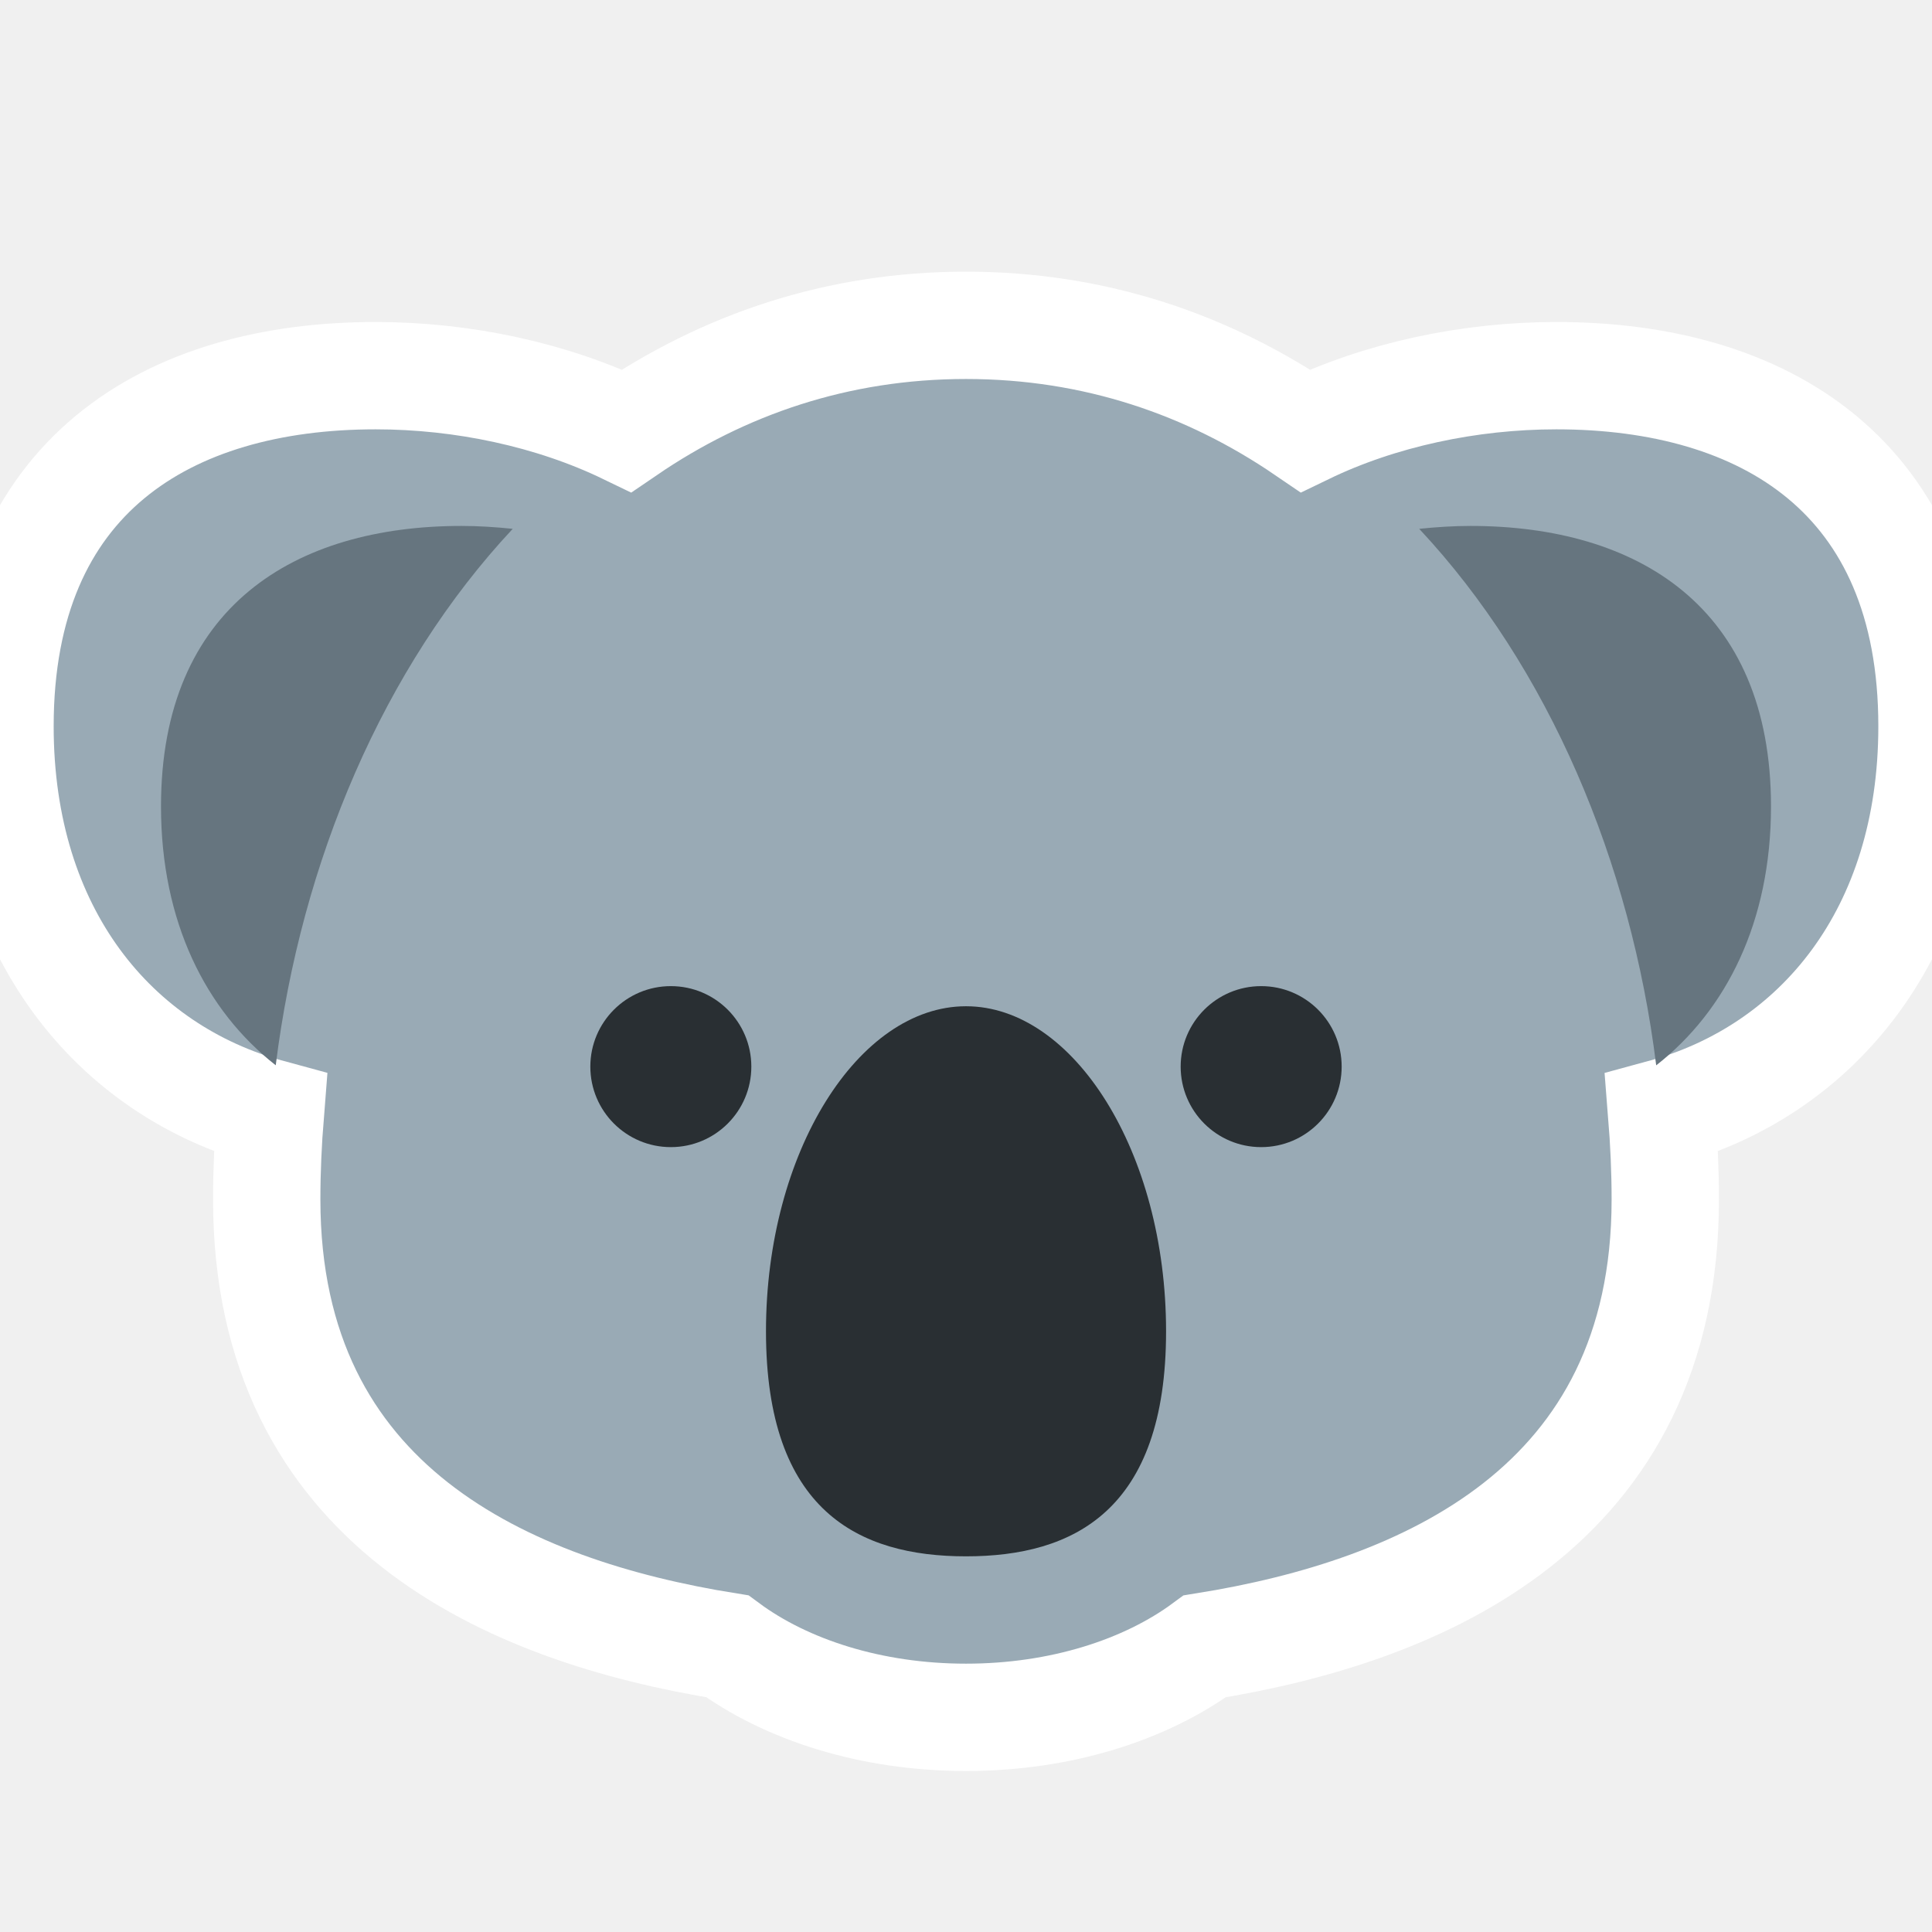
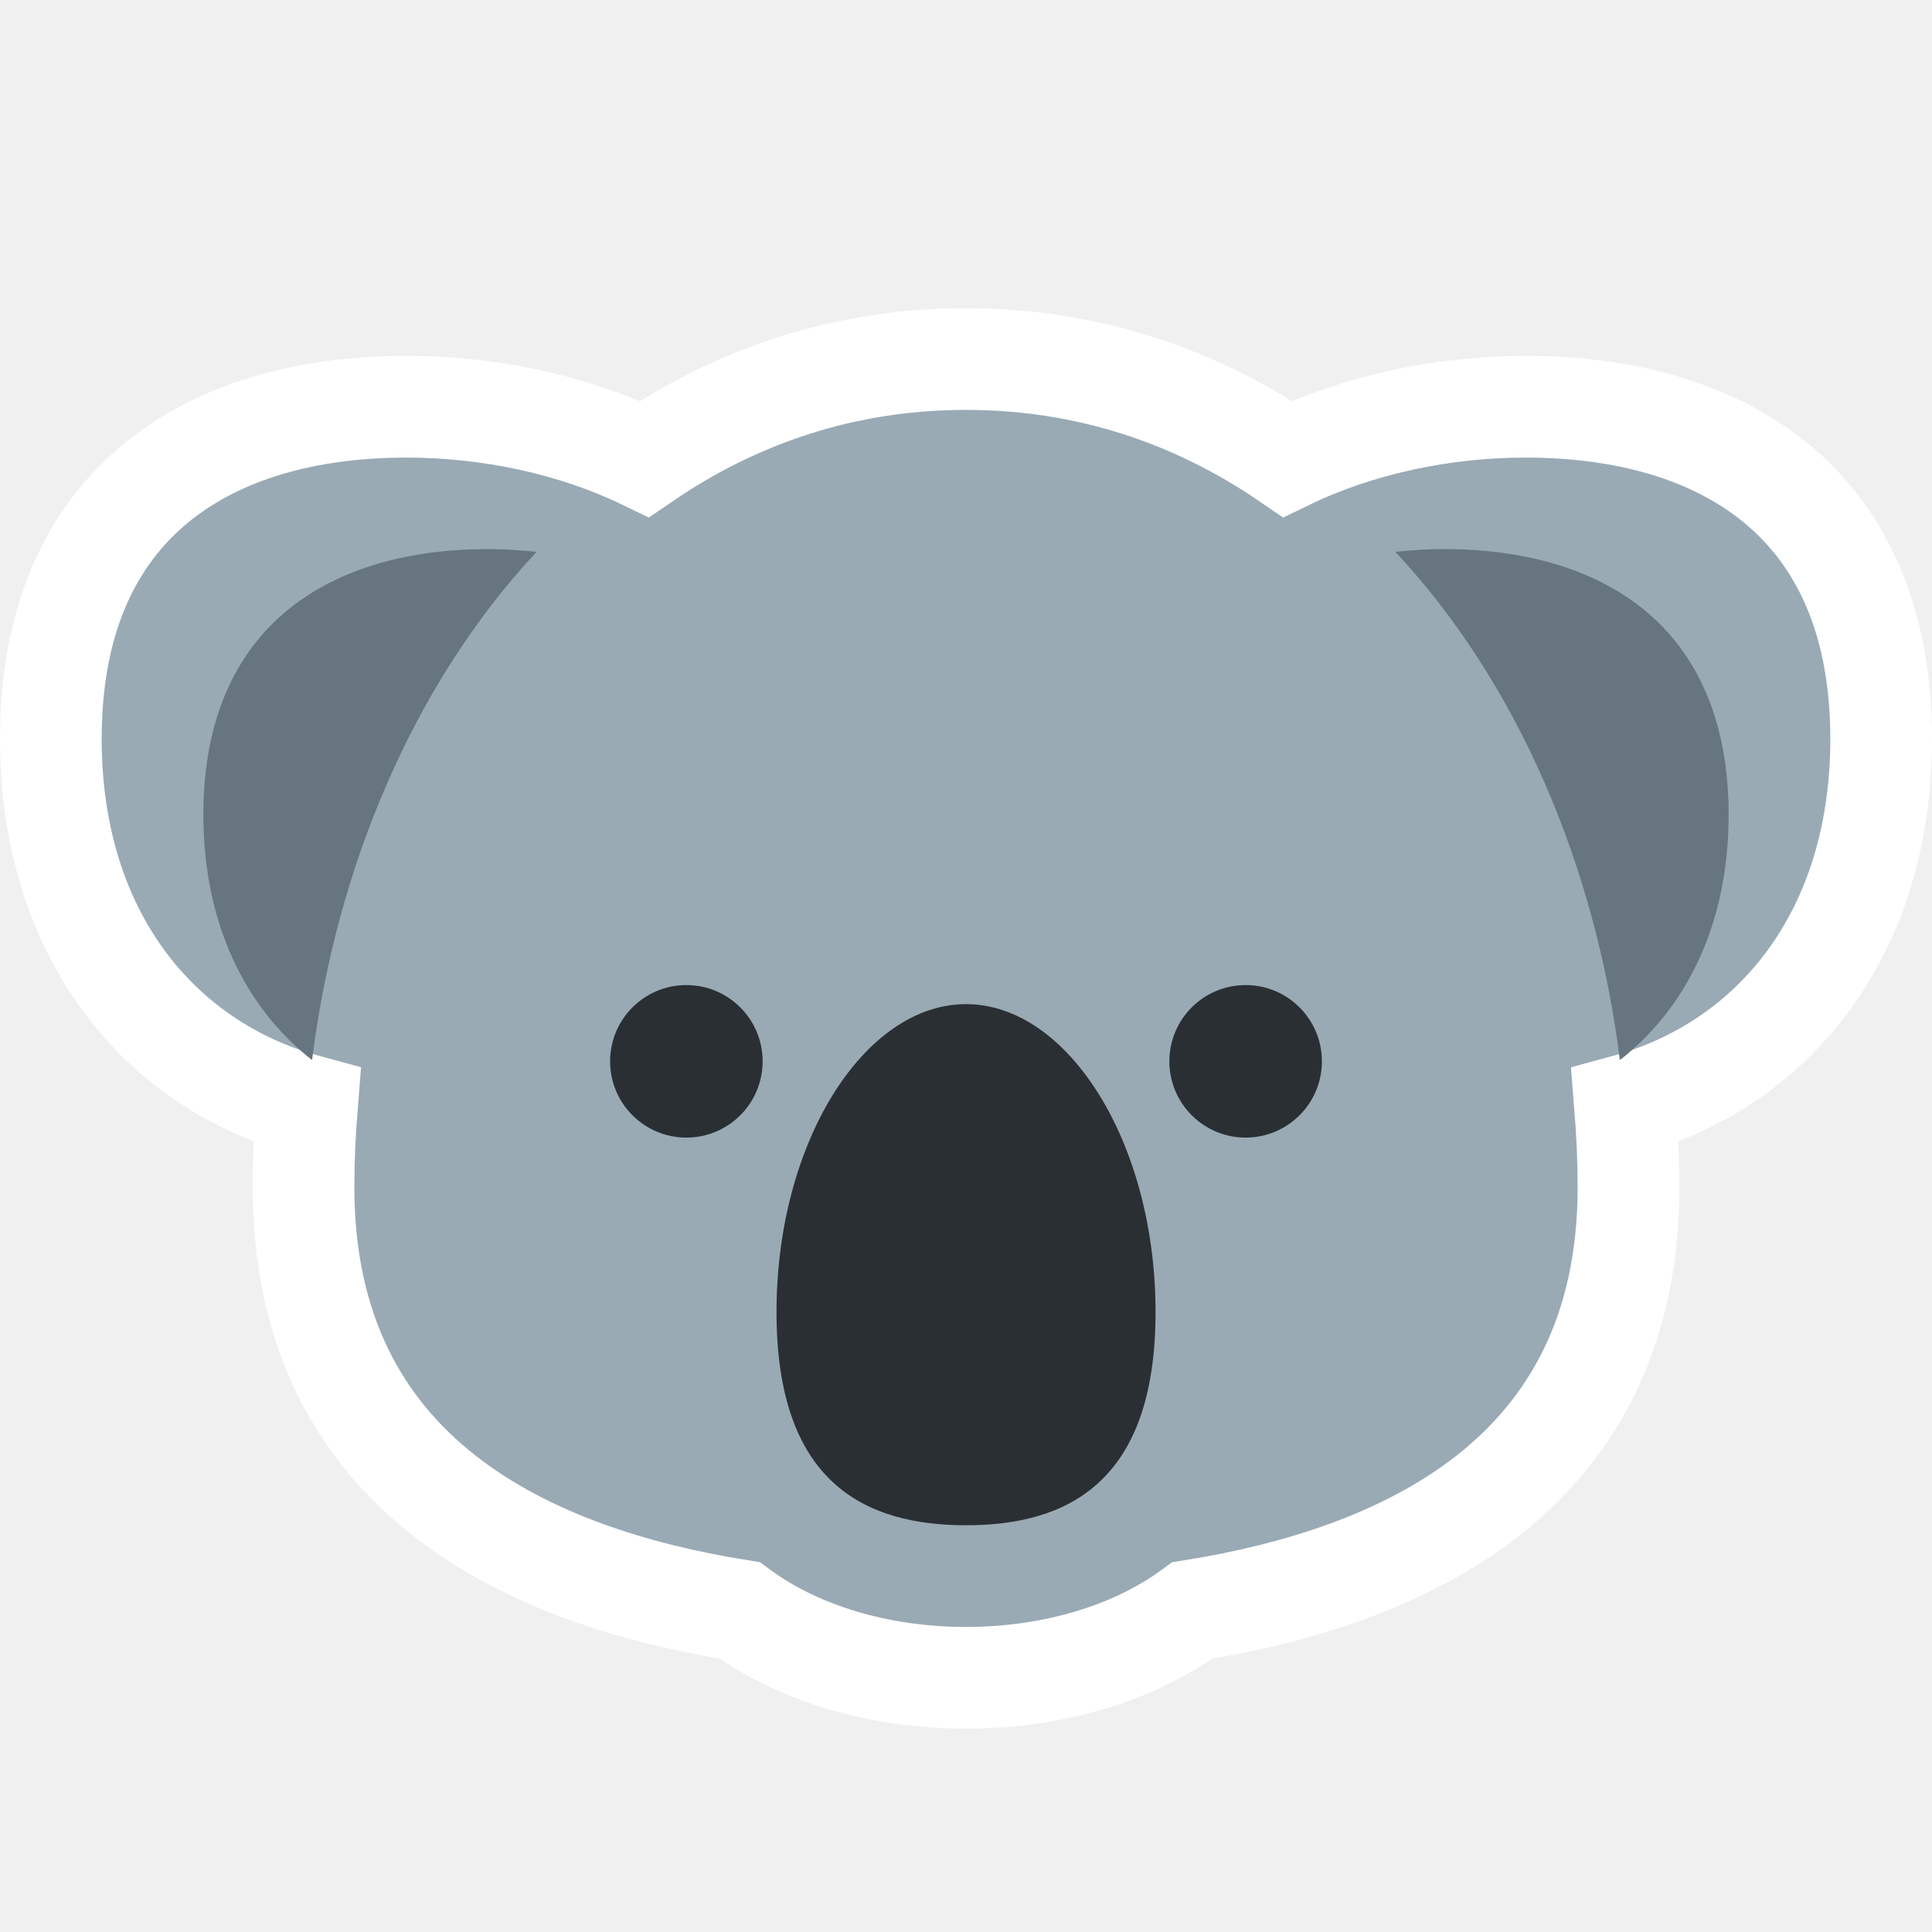
- <svg xmlns="http://www.w3.org/2000/svg" viewBox="0 0 36 36">
+ <svg xmlns="http://www.w3.org/2000/svg" viewBox="-1 -1 38 38">
  <path fill="#99AAB5" stroke="#ffffff" stroke-width="2" d="M36 13.533C36 8.867 32.866 7 29 7c-1.621 0-3.285.354-4.676 1.027C22.523 6.798 20.405 6.062 18 6.062s-4.523.736-6.324 1.965C10.285 7.354 8.621 7 7 7c-3.866 0-7 1.867-7 6.533 0 3.844 2.128 6.417 5.038 7.206-.043.536-.068 1.073-.068 1.611 0 5.729 4.52 7.675 8.581 8.326C14.649 31.487 16.232 32 18 32s3.351-.513 4.449-1.323c4.062-.651 8.581-2.597 8.581-8.326 0-.538-.025-1.075-.068-1.611 2.91-.79 5.038-3.363 5.038-7.207z" />
  <path fill="#66757F" d="M9.554 9.854C9.236 9.821 8.917 9.8 8.6 9.8 5.507 9.8 3 11.293 3 15.026c0 2.154.838 3.808 2.138 4.824.473-3.797 2.005-7.416 4.416-9.996zM27.4 9.8c-.317 0-.637.021-.955.054 2.412 2.58 3.943 6.199 4.416 9.997C32.162 18.834 33 17.181 33 15.026c0-3.733-2.507-5.226-5.6-5.226z" />
  <path fill="#292F33" d="M21.728 24.807C21.728 28.152 20 29 18 29s-3.727-.848-3.727-4.193c0-3.345 1.727-6.057 3.727-6.057s3.728 2.712 3.728 6.057z" />
  <circle fill="#292F33" cx="12.5" cy="19.875" r="1.5" />
  <circle fill="#292F33" cx="23.5" cy="19.875" r="1.5" />
</svg>
